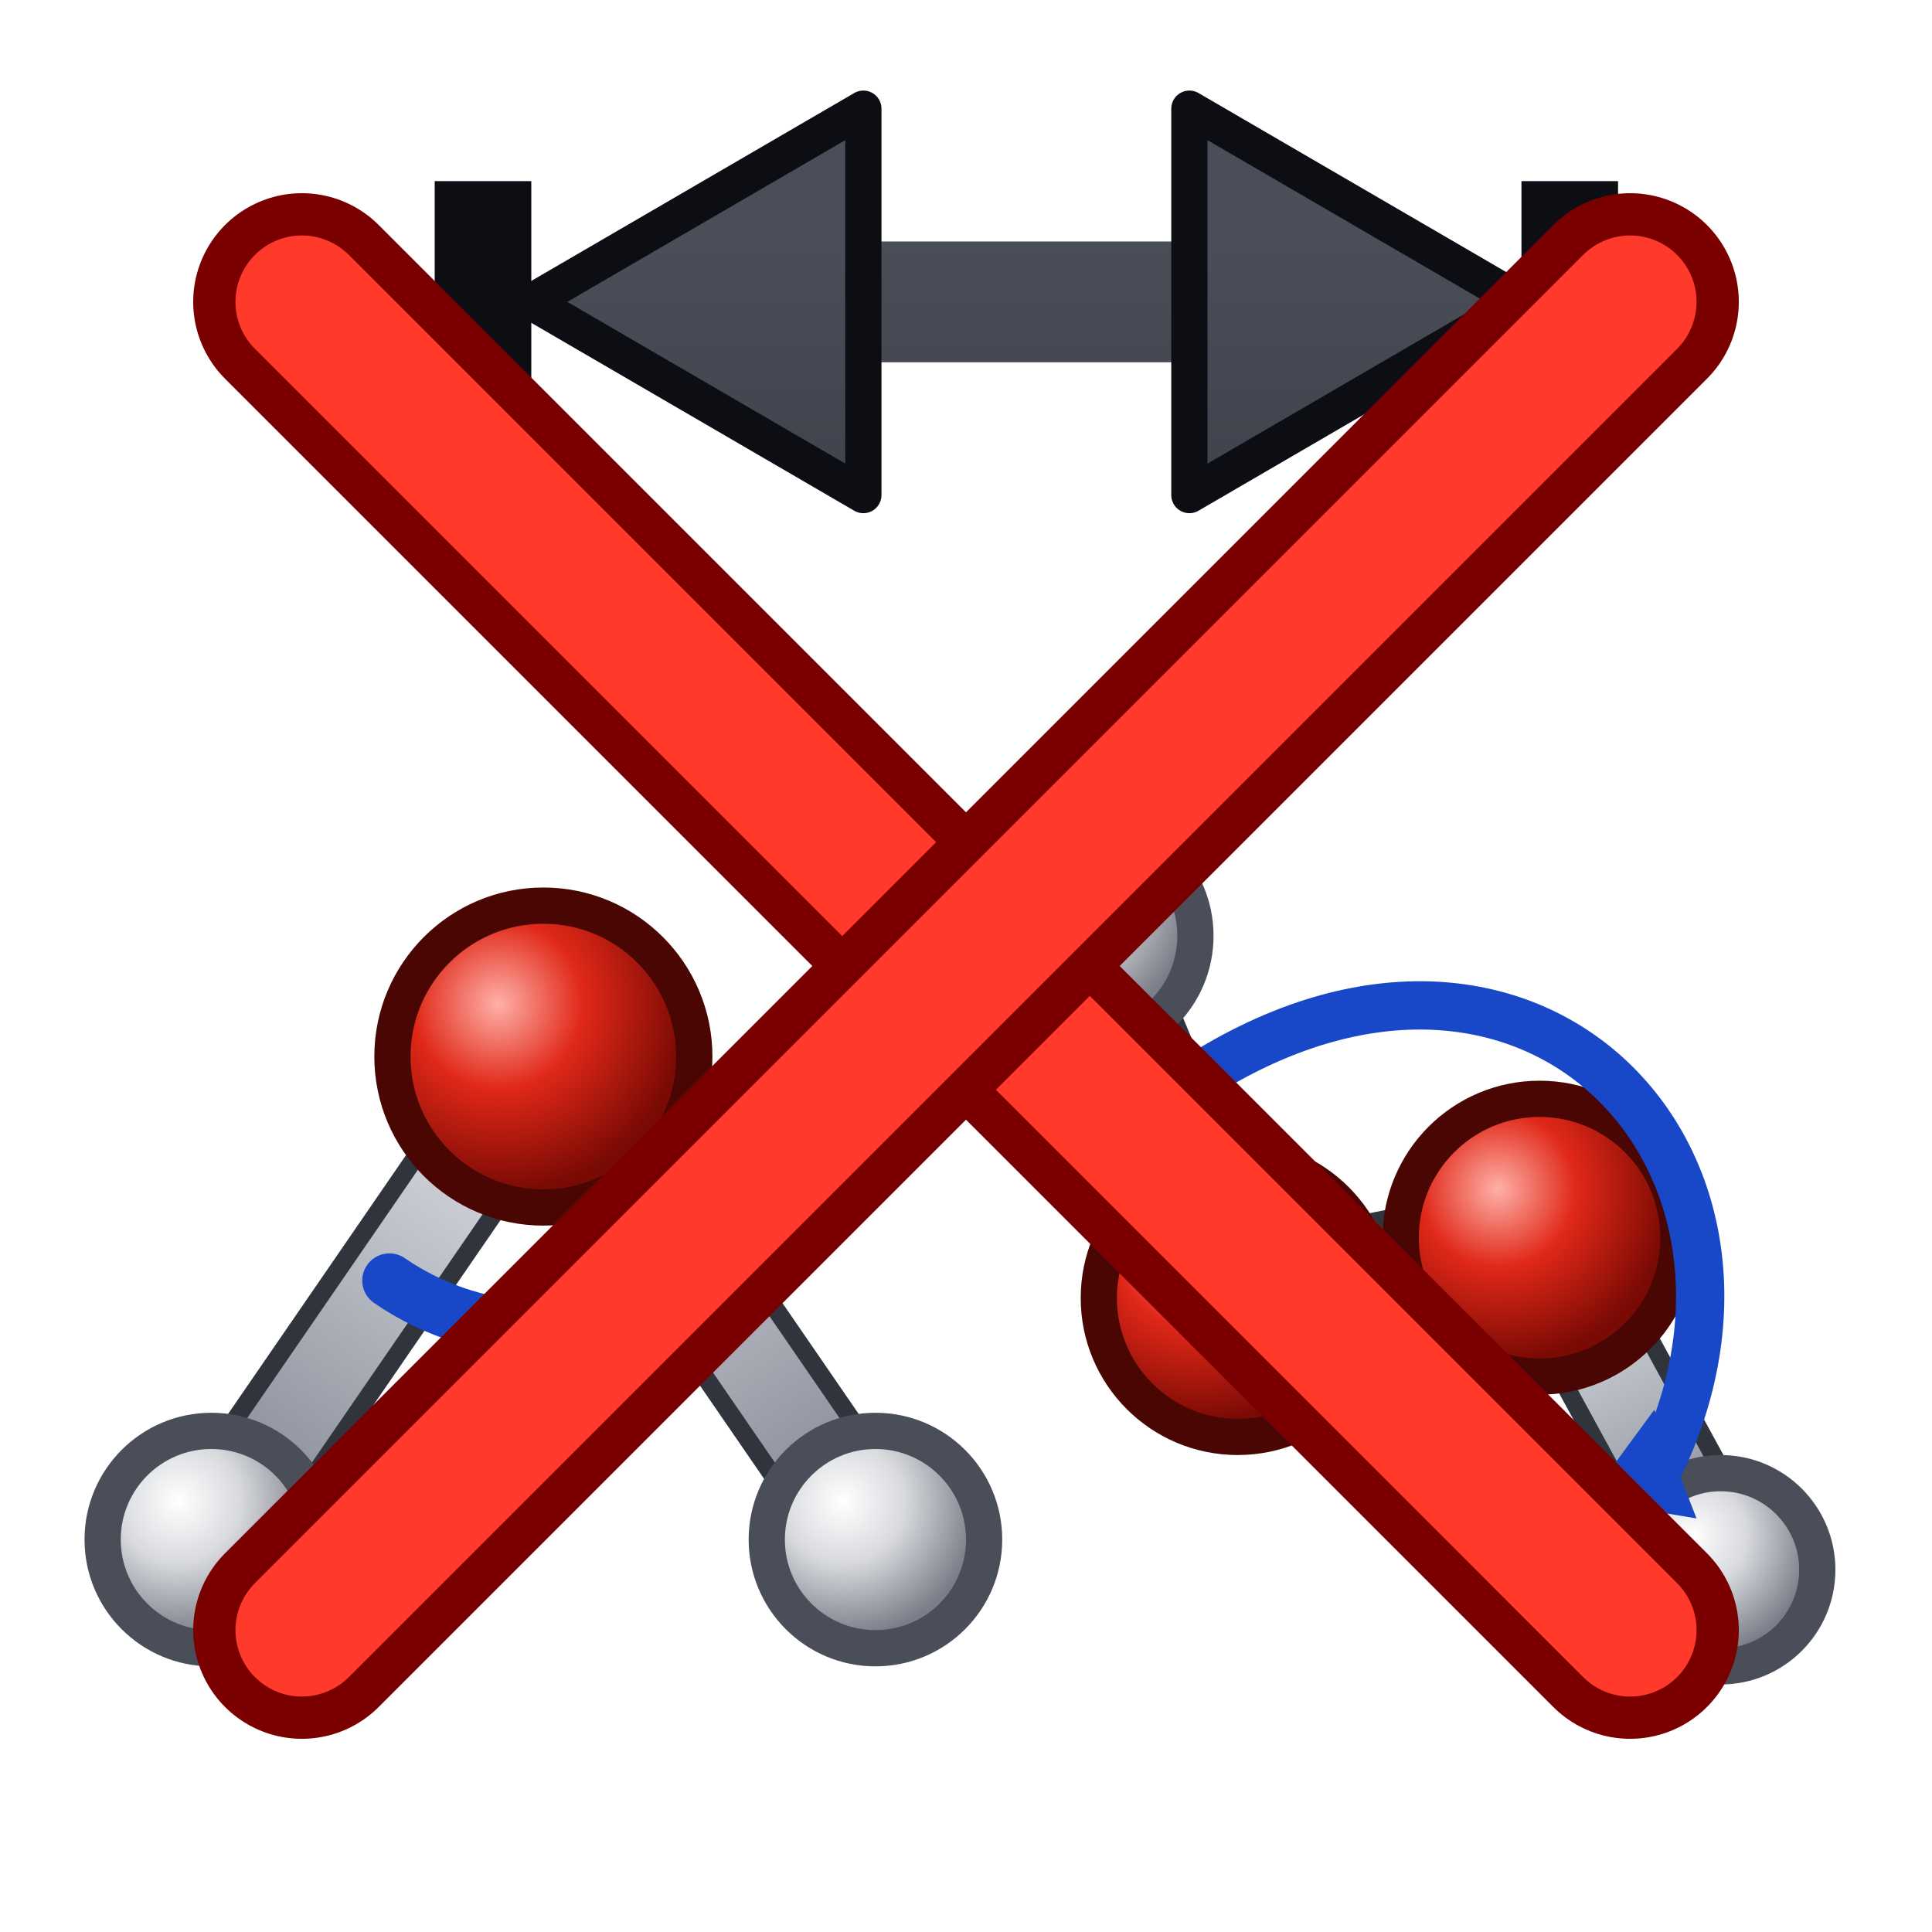
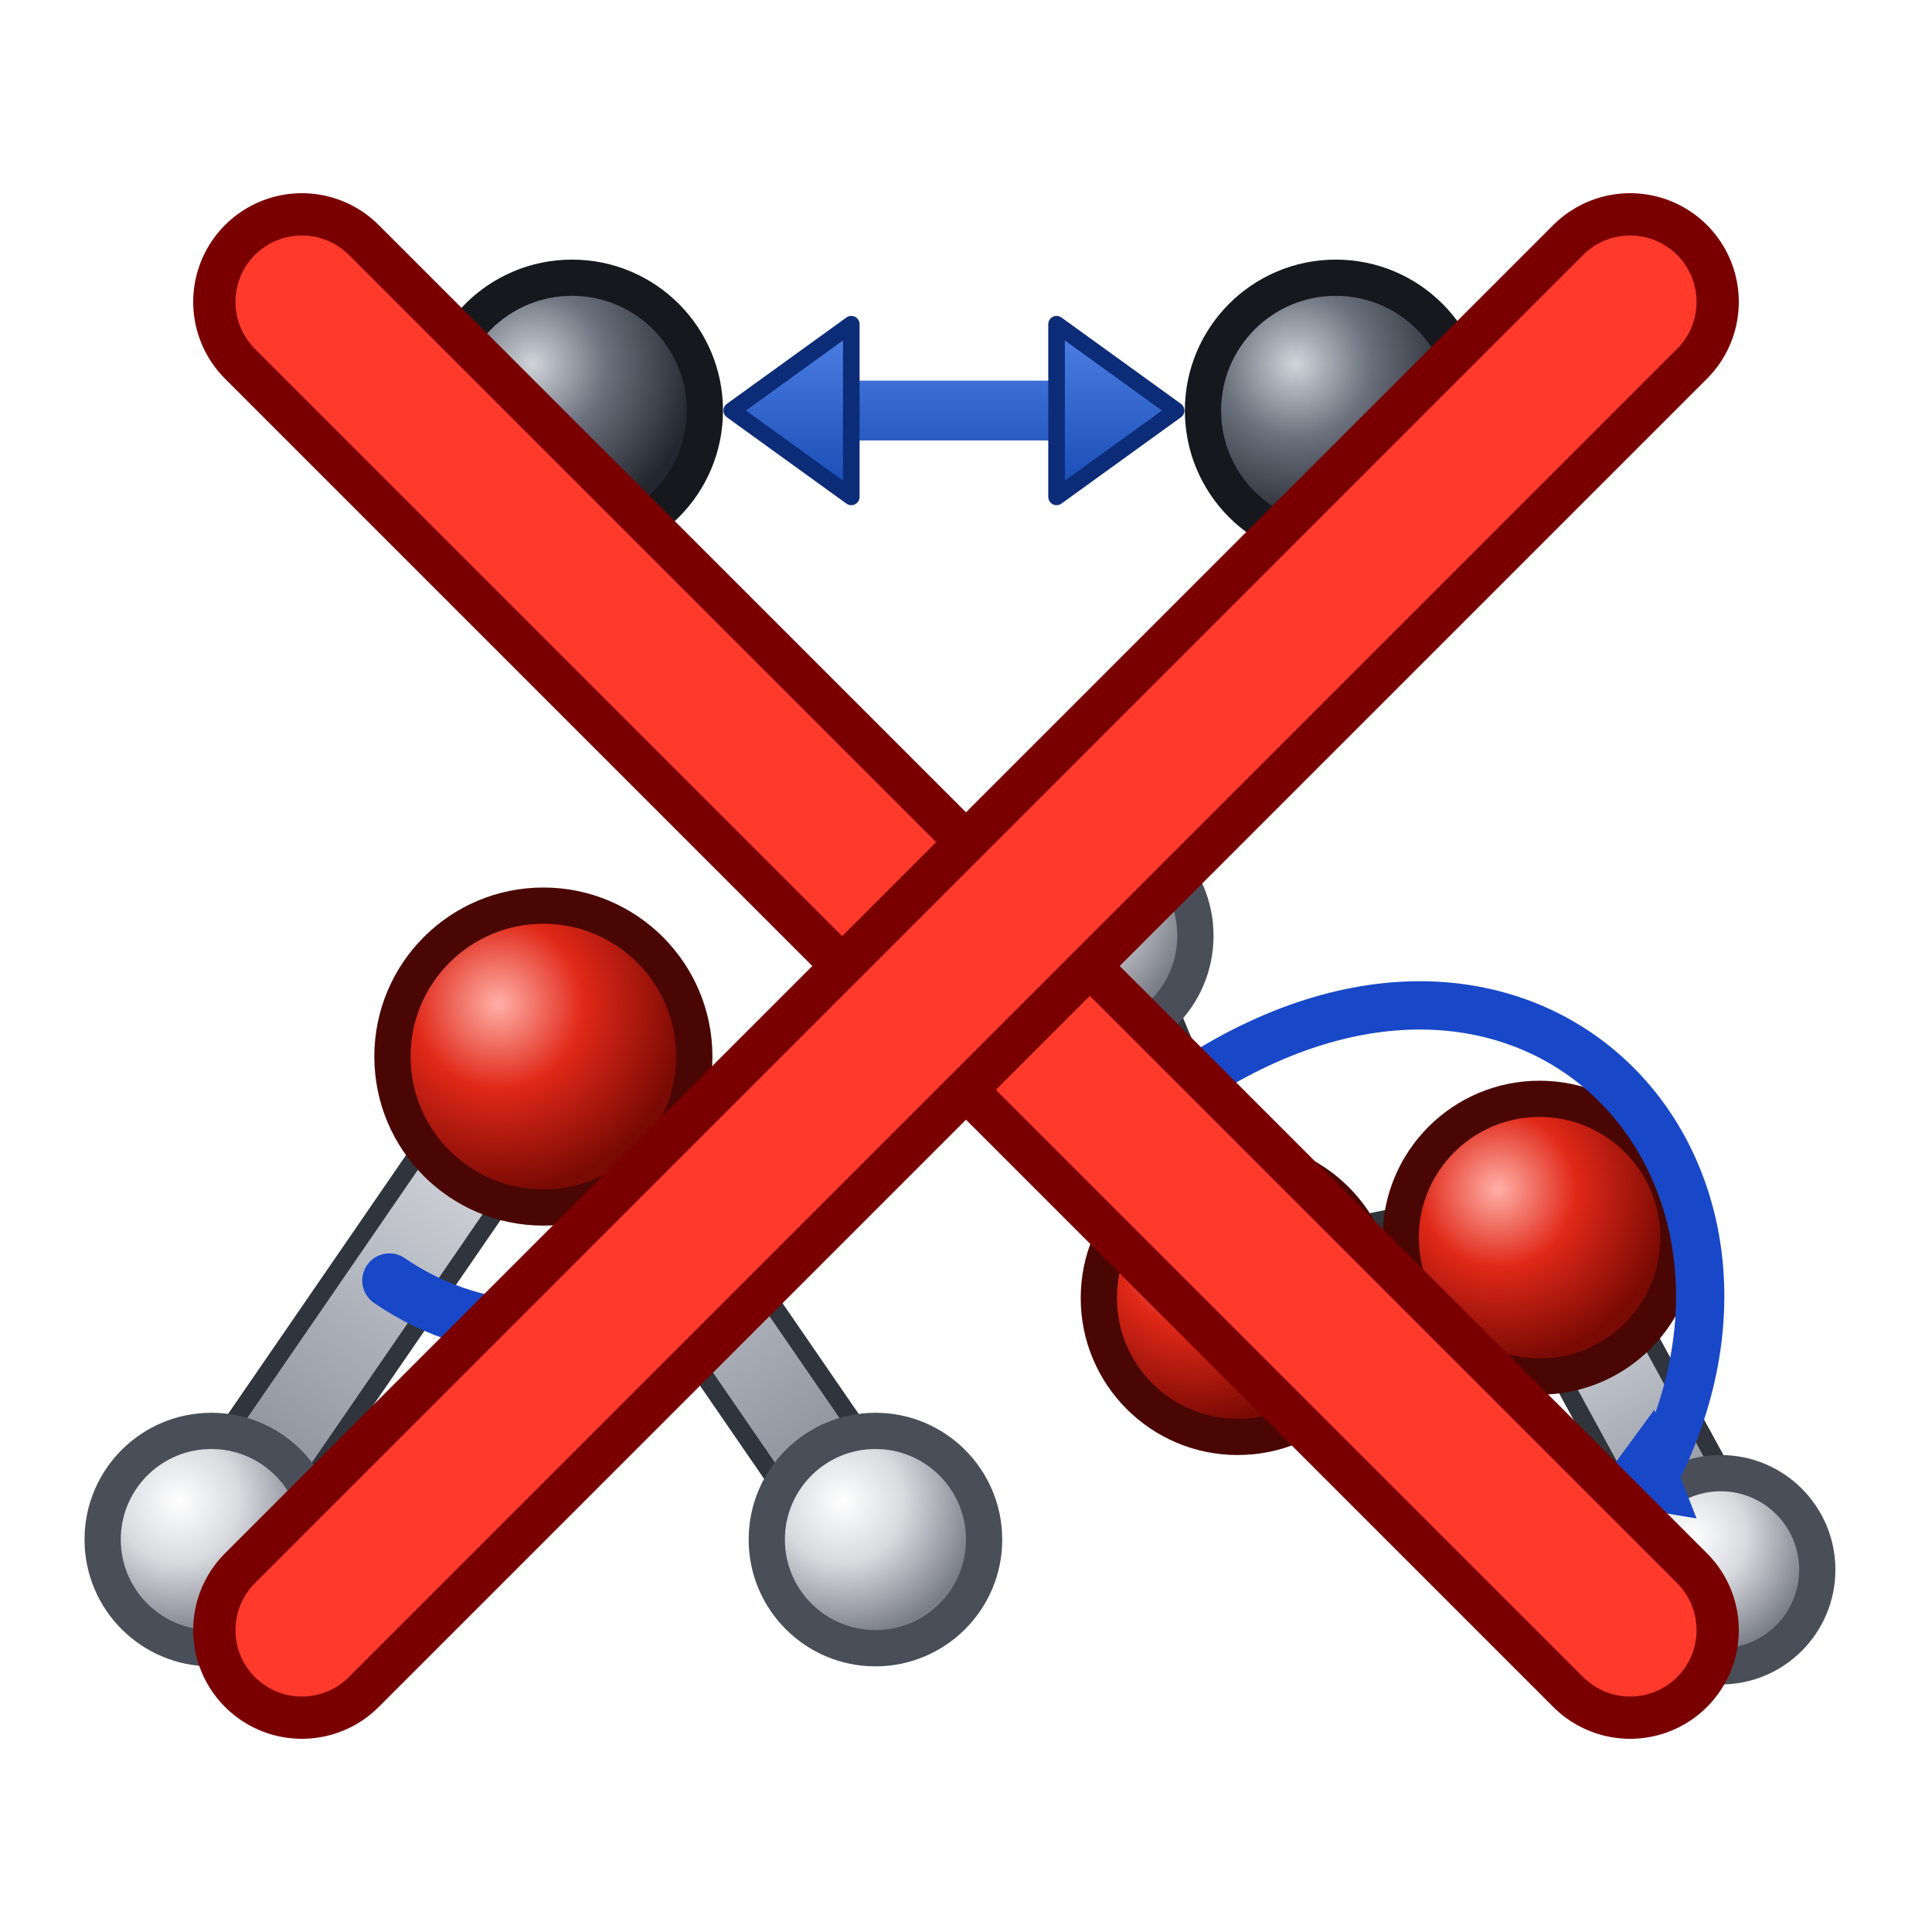
<svg xmlns="http://www.w3.org/2000/svg" width="32" height="32" viewBox="0 0 32 32">
  <defs>
-     <linearGradient id="g1" gradientUnits="userSpaceOnUse" x1="0" y1="4" x2="0" y2="28">
-       <stop offset="0" stop-color="#4a4e58" />
-       <stop offset="1" stop-color="#0c0e14" />
+     <radialGradient id="g1" gradientUnits="userSpaceOnUse" cx="8.815" cy="6.03" r="2.75" fx="8.815" fy="6.03">
+       <stop offset="0" stop-color="#d0d4da" />
+       <stop offset="0.45" stop-color="#6a707c" />
+       <stop offset="1" stop-color="#22262e" />
+     </radialGradient>
+     <radialGradient id="g2" gradientUnits="userSpaceOnUse" cx="21.465" cy="6.03" r="2.75" fx="21.465" fy="6.03">
+       <stop offset="0" stop-color="#d0d4da" />
+       <stop offset="0.45" stop-color="#6a707c" />
+       <stop offset="1" stop-color="#22262e" />
+     </radialGradient>
+     <linearGradient id="g3" gradientUnits="userSpaceOnUse" x1="0" y1="4.8" x2="0" y2="8.8">
+       <stop offset="0" stop-color="#5a8cf0" />
+       <stop offset="1" stop-color="#0c3fa8" />
    </linearGradient>
-     <linearGradient id="g2" gradientUnits="userSpaceOnUse" x1="9.0" y1="17.5" x2="3.5" y2="25.5">
+     <linearGradient id="g4" gradientUnits="userSpaceOnUse" x1="9.0" y1="17.5" x2="3.5" y2="25.5">
      <stop offset="0" stop-color="#e8eaee" />
      <stop offset="1" stop-color="#7c828e" />
    </linearGradient>
-     <linearGradient id="g3" gradientUnits="userSpaceOnUse" x1="9.0" y1="17.5" x2="14.5" y2="25.5">
+     <linearGradient id="g5" gradientUnits="userSpaceOnUse" x1="9.0" y1="17.5" x2="14.5" y2="25.5">
      <stop offset="0" stop-color="#e8eaee" />
      <stop offset="1" stop-color="#7c828e" />
    </linearGradient>
-     <radialGradient id="g4" gradientUnits="userSpaceOnUse" cx="2.96" cy="24.87" r="2.25" fx="2.96" fy="24.87">
+     <radialGradient id="g6" gradientUnits="userSpaceOnUse" cx="2.96" cy="24.87" r="2.25" fx="2.96" fy="24.87">
      <stop offset="0" stop-color="#ffffff" />
      <stop offset="0.45" stop-color="#d8dade" />
      <stop offset="1" stop-color="#7a7e88" />
    </radialGradient>
-     <radialGradient id="g5" gradientUnits="userSpaceOnUse" cx="13.96" cy="24.87" r="2.25" fx="13.96" fy="24.87">
+     <radialGradient id="g7" gradientUnits="userSpaceOnUse" cx="13.96" cy="24.87" r="2.25" fx="13.96" fy="24.87">
      <stop offset="0" stop-color="#ffffff" />
      <stop offset="0.45" stop-color="#d8dade" />
      <stop offset="1" stop-color="#7a7e88" />
    </radialGradient>
-     <radialGradient id="g6" gradientUnits="userSpaceOnUse" cx="8.25" cy="16.625" r="3.125" fx="8.25" fy="16.625">
+     <radialGradient id="g8" gradientUnits="userSpaceOnUse" cx="8.25" cy="16.625" r="3.125" fx="8.25" fy="16.625">
      <stop offset="0" stop-color="#ffb0a8" />
      <stop offset="0.45" stop-color="#e02818" />
      <stop offset="1" stop-color="#7a0a04" />
    </radialGradient>
-     <linearGradient id="g7" gradientUnits="userSpaceOnUse" x1="25.5" y1="20.5" x2="28.5" y2="26.0">
+     <linearGradient id="g9" gradientUnits="userSpaceOnUse" x1="25.5" y1="20.5" x2="28.5" y2="26.0">
      <stop offset="0" stop-color="#e8eaee" />
      <stop offset="1" stop-color="#7c828e" />
    </linearGradient>
-     <radialGradient id="g8" gradientUnits="userSpaceOnUse" cx="28.02" cy="25.44" r="2.0" fx="28.02" fy="25.44">
+     <radialGradient id="g10" gradientUnits="userSpaceOnUse" cx="28.02" cy="25.44" r="2.0" fx="28.02" fy="25.44">
      <stop offset="0" stop-color="#ffffff" />
      <stop offset="0.45" stop-color="#d8dade" />
      <stop offset="1" stop-color="#7a7e88" />
    </radialGradient>
-     <linearGradient id="g9" gradientUnits="userSpaceOnUse" x1="20.5" y1="21.5" x2="25.5" y2="20.5">
+     <linearGradient id="g11" gradientUnits="userSpaceOnUse" x1="20.5" y1="21.5" x2="25.5" y2="20.5">
      <stop offset="0" stop-color="#e8eaee" />
      <stop offset="1" stop-color="#7c828e" />
    </linearGradient>
-     <radialGradient id="g10" gradientUnits="userSpaceOnUse" cx="24.81" cy="19.695" r="2.875" fx="24.81" fy="19.695">
+     <radialGradient id="g12" gradientUnits="userSpaceOnUse" cx="24.81" cy="19.695" r="2.875" fx="24.81" fy="19.695">
      <stop offset="0" stop-color="#ffb0a8" />
      <stop offset="0.45" stop-color="#e02818" />
      <stop offset="1" stop-color="#7a0a04" />
    </radialGradient>
-     <linearGradient id="g11" gradientUnits="userSpaceOnUse" x1="20.5" y1="21.5" x2="18.0" y2="15.5">
+     <linearGradient id="g13" gradientUnits="userSpaceOnUse" x1="20.5" y1="21.5" x2="18.0" y2="15.5">
      <stop offset="0" stop-color="#e8eaee" />
      <stop offset="1" stop-color="#7c828e" />
    </linearGradient>
-     <radialGradient id="g12" gradientUnits="userSpaceOnUse" cx="19.81" cy="20.695" r="2.875" fx="19.81" fy="20.695">
+     <radialGradient id="g14" gradientUnits="userSpaceOnUse" cx="19.81" cy="20.695" r="2.875" fx="19.81" fy="20.695">
      <stop offset="0" stop-color="#ffb0a8" />
      <stop offset="0.45" stop-color="#e02818" />
      <stop offset="1" stop-color="#7a0a04" />
    </radialGradient>
-     <radialGradient id="g13" gradientUnits="userSpaceOnUse" cx="17.46" cy="14.87" r="2.25" fx="17.46" fy="14.87">
+     <radialGradient id="g15" gradientUnits="userSpaceOnUse" cx="17.46" cy="14.87" r="2.25" fx="17.46" fy="14.87">
      <stop offset="0" stop-color="#ffffff" />
      <stop offset="0.45" stop-color="#d8dade" />
      <stop offset="1" stop-color="#7a7e88" />
    </radialGradient>
  </defs>
-   <path d="M8 3.0v4M26 3.0v4" stroke="#0c0e14" stroke-width="1.6" />
-   <path d="M12 5H22" stroke="url(#g1)" stroke-width="2" />
-   <path d="M8.8 5l5.5 -3.2v6.4z" fill="url(#g1)" stroke="#0c0e14" stroke-width=".6" stroke-linejoin="round" />
-   <path d="M25.2 5l-5.5 -3.2v6.4z" fill="url(#g1)" stroke="#0c0e14" stroke-width=".6" stroke-linejoin="round" />
+   <circle cx="9.475" cy="6.8" r="2.2" fill="url(#g1)" stroke="#16181e" stroke-width=".6" />
+   <circle cx="22.125" cy="6.8" r="2.2" fill="url(#g2)" stroke="#16181e" stroke-width=".6" />
+   <path d="M13.77 6.80H17.84" stroke="url(#g3)" stroke-width="0.99" />
+   <path d="M12.12 6.80l1.98 -1.43v2.86z" fill="url(#g3)" stroke="#0c2c78" stroke-width="0.275" stroke-linejoin="round" />
+   <path d="M19.48 6.80l-1.98 -1.43v2.86z" fill="url(#g3)" stroke="#0c2c78" stroke-width="0.275" stroke-linejoin="round" />
  <path d="M9.0 17.5L3.5 25.5" stroke="#30343c" stroke-width="1.9" stroke-linecap="round" />
-   <path d="M9.0 17.5L3.5 25.5" stroke="url(#g2)" stroke-width="1.3" stroke-linecap="round" />
+   <path d="M9.0 17.5L3.5 25.5" stroke="url(#g4)" stroke-width="1.3" stroke-linecap="round" />
  <path d="M9.0 17.5L14.5 25.5" stroke="#30343c" stroke-width="1.9" stroke-linecap="round" />
-   <path d="M9.0 17.5L14.5 25.5" stroke="url(#g3)" stroke-width="1.3" stroke-linecap="round" />
+   <path d="M9.0 17.5L14.5 25.5" stroke="url(#g5)" stroke-width="1.3" stroke-linecap="round" />
  <path d="M6.45 21.21A4.50 4.50 0 0 0 11.55 21.21" fill="none" stroke="#1848c8" stroke-width="0.9" stroke-linecap="round" />
-   <circle cx="3.5" cy="25.5" r="1.8" fill="url(#g4)" stroke="#4a4e58" stroke-width=".6" />
-   <circle cx="14.5" cy="25.5" r="1.8" fill="url(#g5)" stroke="#4a4e58" stroke-width=".6" />
-   <circle cx="9.0" cy="17.5" r="2.5" fill="url(#g6)" stroke="#4a0602" stroke-width=".6" />
+   <circle cx="3.5" cy="25.5" r="1.8" fill="url(#g6)" stroke="#4a4e58" stroke-width=".6" />
+   <circle cx="14.5" cy="25.5" r="1.8" fill="url(#g7)" stroke="#4a4e58" stroke-width=".6" />
+   <circle cx="9.0" cy="17.5" r="2.5" fill="url(#g8)" stroke="#4a0602" stroke-width=".6" />
  <path d="M25.5 20.5L28.5 26.0" stroke="#30343c" stroke-width="1.9" stroke-linecap="round" />
-   <path d="M25.5 20.5L28.5 26.0" stroke="url(#g7)" stroke-width="1.3" stroke-linecap="round" />
-   <circle cx="28.5" cy="26.0" r="1.6" fill="url(#g8)" stroke="#4a4e58" stroke-width=".6" />
+   <path d="M25.5 20.5L28.5 26.0" stroke="url(#g9)" stroke-width="1.3" stroke-linecap="round" />
+   <circle cx="28.5" cy="26.0" r="1.6" fill="url(#g10)" stroke="#4a4e58" stroke-width=".6" />
  <path d="M20.5 21.5L25.5 20.5" stroke="#30343c" stroke-width="1.9" stroke-linecap="round" />
-   <path d="M20.5 21.5L25.5 20.5" stroke="url(#g9)" stroke-width="1.3" stroke-linecap="round" />
-   <circle cx="25.5" cy="20.5" r="2.3" fill="url(#g10)" stroke="#4a0602" stroke-width=".6" />
+   <path d="M20.5 21.5L25.5 20.5" stroke="url(#g11)" stroke-width="1.3" stroke-linecap="round" />
+   <circle cx="25.5" cy="20.5" r="2.3" fill="url(#g12)" stroke="#4a0602" stroke-width=".6" />
  <path d="M20.5 21.5L18.0 15.5" stroke="#30343c" stroke-width="1.9" stroke-linecap="round" />
-   <path d="M20.5 21.5L18.0 15.5" stroke="url(#g11)" stroke-width="1.3" stroke-linecap="round" />
-   <circle cx="20.5" cy="21.5" r="2.3" fill="url(#g12)" stroke="#4a0602" stroke-width=".6" />
-   <circle cx="18.0" cy="15.5" r="1.8" fill="url(#g13)" stroke="#4a4e58" stroke-width=".6" />
+   <path d="M20.5 21.5L18.0 15.5" stroke="url(#g13)" stroke-width="1.3" stroke-linecap="round" />
+   <circle cx="20.5" cy="21.5" r="2.3" fill="url(#g14)" stroke="#4a0602" stroke-width=".6" />
+   <circle cx="18.0" cy="15.5" r="1.8" fill="url(#g15)" stroke="#4a4e58" stroke-width=".6" />
  <path d="M19.25 18.25C25.00 14.00 30.00 19.00 27.50 24.25" fill="none" stroke="#1848c8" stroke-width="0.8" stroke-linecap="round" />
  <path d="M28.10 25.15l-1.80 -0.30l1.10 -1.50z" fill="#1848c8" />
  <path d="M5 5L27 27" stroke="#7a0000" stroke-width="3.6" stroke-linecap="round" />
  <path d="M5 5L27 27" stroke="#ff3a2a" stroke-width="2.2" stroke-linecap="round" />
  <path d="M27 5L5 27" stroke="#7a0000" stroke-width="3.6" stroke-linecap="round" />
  <path d="M27 5L5 27" stroke="#ff3a2a" stroke-width="2.2" stroke-linecap="round" />
</svg>
